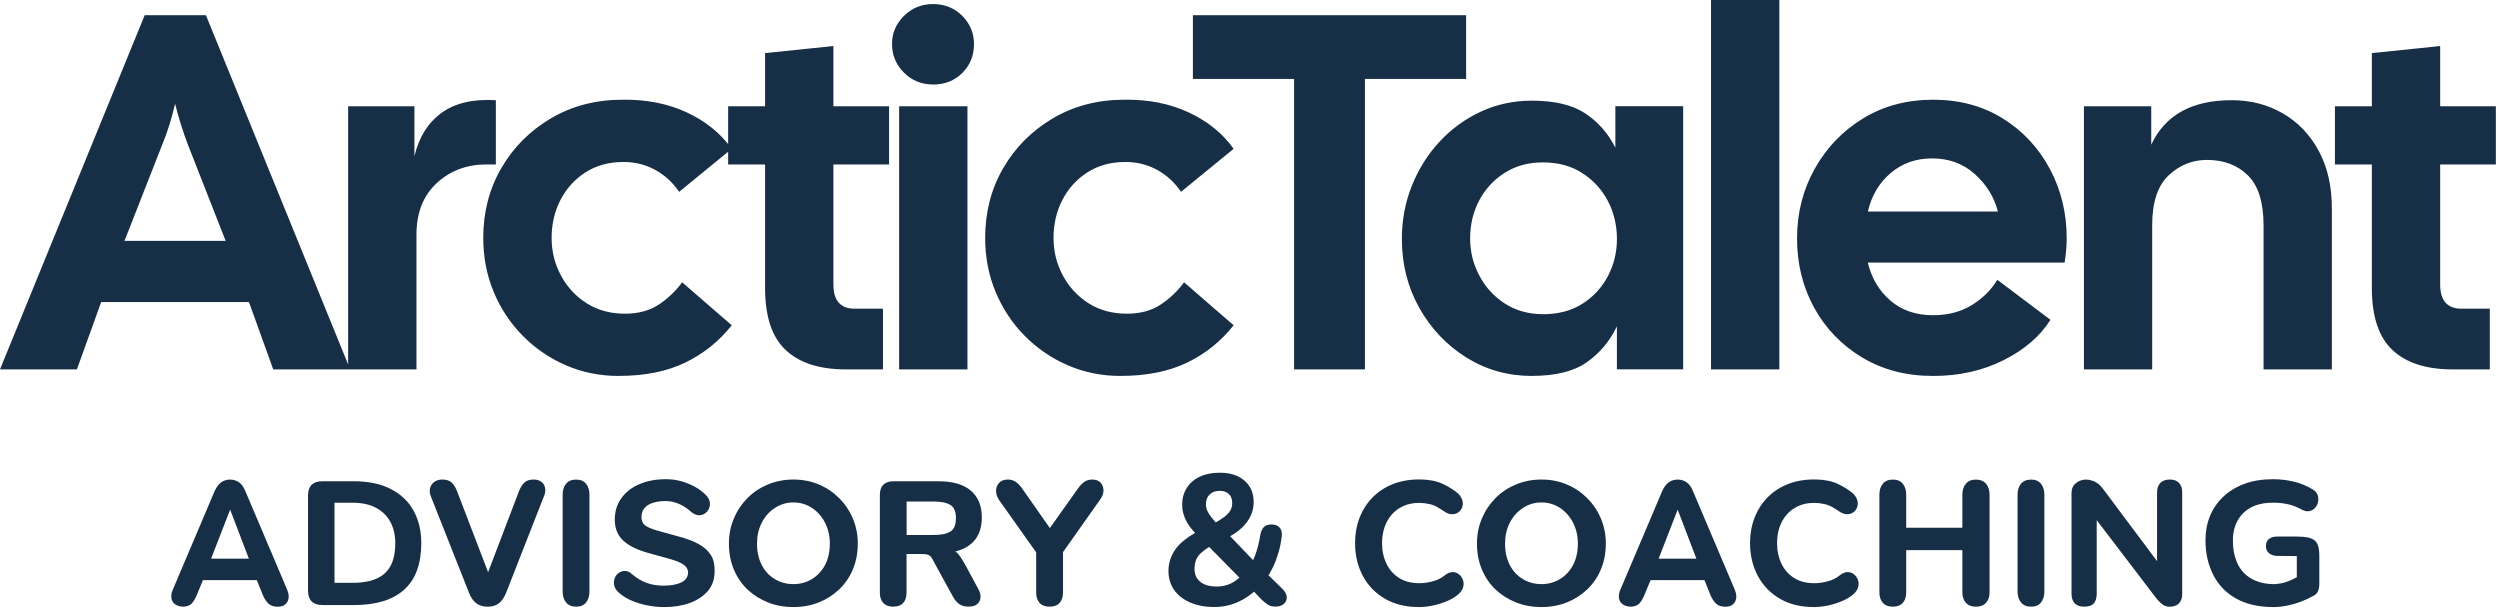
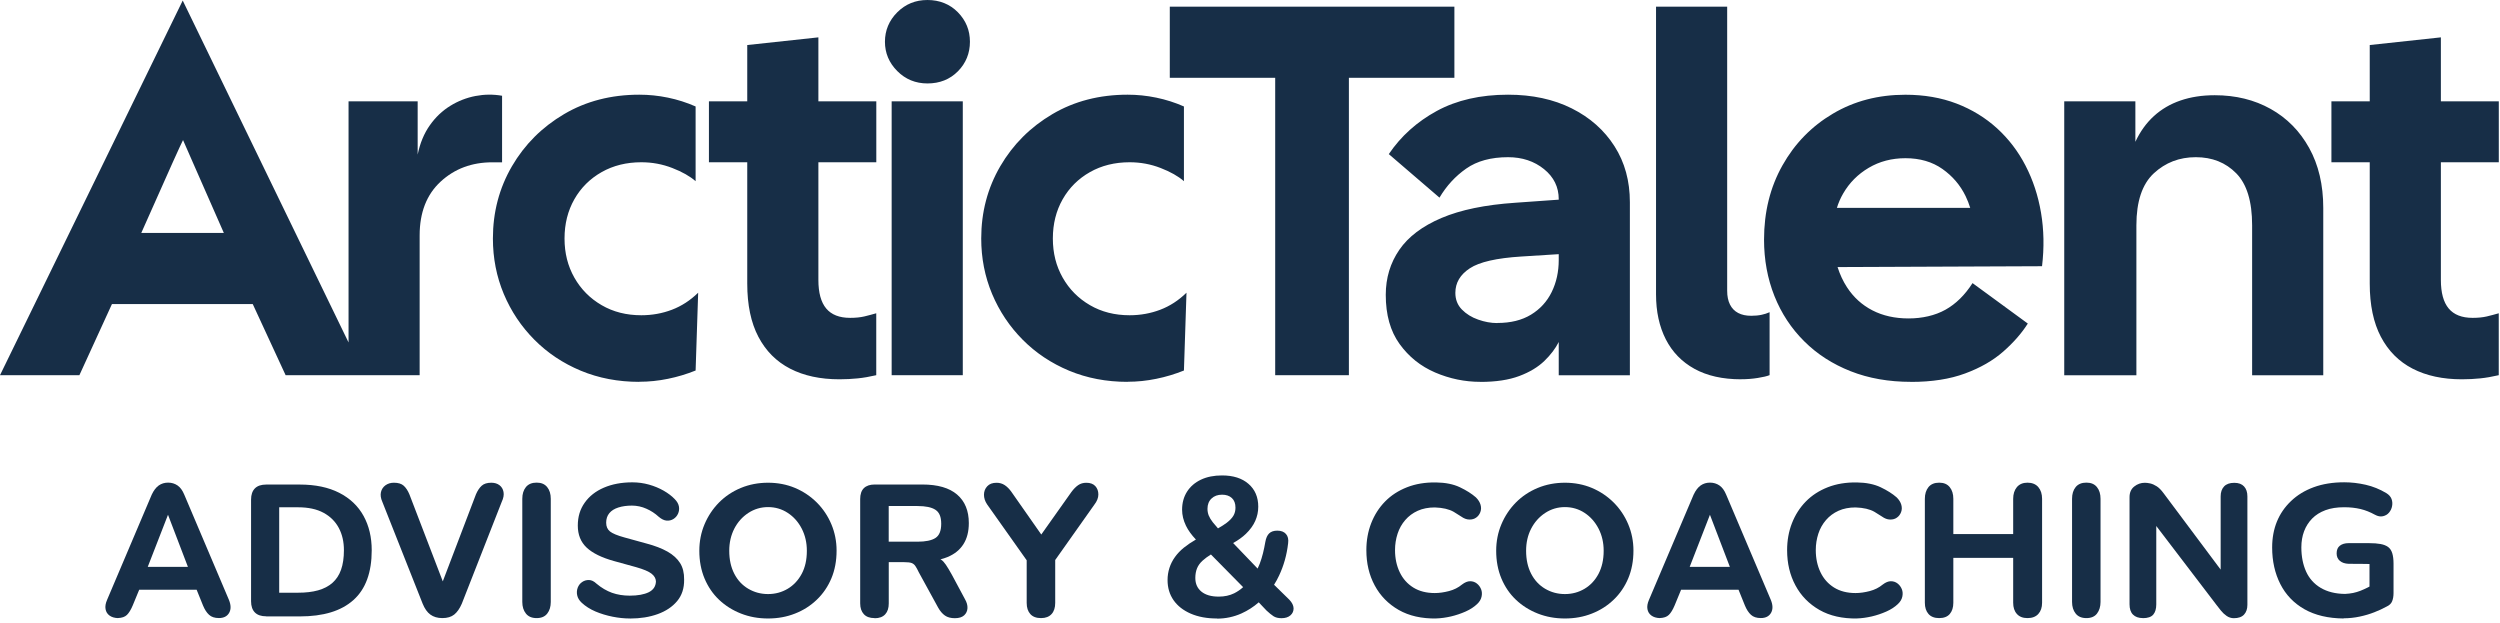
- <svg xmlns="http://www.w3.org/2000/svg" width="524" height="128" fill="none" viewBox="0 0 524 128">
-   <path fill="#172e47" d="M0 77.42 30.33 3.18h12.83l30.23 74.24H57.27l-5.09-14.11H21.21l-5.09 14.11zm34.04-47.19-7.95 20.26H47.3l-7.95-20.26a77 77 0 0 1-2.65-8.48c-.71 3.04-1.59 5.87-2.65 8.48zm38.93 47.19V22.27h13.89v10.5c.92-3.96 2.79-6.98 5.62-9.07 2.83-2.08 6.65-2.99 11.45-2.7v13.47h-2.01c-4.1 0-7.57 1.31-10.39 3.92-2.83 2.62-4.24 6.22-4.24 10.82v28.21zm56.74 1.38c-3.96 0-7.65-.74-11.08-2.23a28.5 28.5 0 0 1-9.07-6.2c-2.62-2.65-4.65-5.73-6.1-9.23s-2.17-7.26-2.17-11.29c0-5.37 1.25-10.23 3.77-14.58 2.51-4.35 5.97-7.83 10.39-10.45 4.42-2.61 9.42-3.92 15.01-3.92 5.02-.07 9.51.81 13.47 2.65s7.11 4.38 9.44 7.64l-11.03 9.02a14.2 14.2 0 0 0-4.93-4.56c-2.02-1.13-4.26-1.7-6.73-1.7-3.04 0-5.69.73-7.95 2.17-2.26 1.45-4.01 3.38-5.25 5.78s-1.86 5.06-1.86 7.95.65 5.46 1.96 7.9 3.11 4.38 5.41 5.83 4.97 2.17 8.01 2.17c2.76 0 5.09-.62 7-1.86s3.57-2.81 4.98-4.72l10.39 9.01c-2.62 3.32-5.85 5.92-9.7 7.8-3.85 1.87-8.5 2.81-13.95 2.81zm47.51-1.38c-5.45 0-9.62-1.34-12.51-4.03-2.9-2.69-4.35-7.03-4.35-13.04V34.47h-7.74v-12.2h7.74V11.13l14.32-1.48v12.62h11.67v12.2h-11.67v25.14c0 3.39 1.48 5.09 4.45 5.09h5.94v12.73h-7.85zm18.34-59.71c-2.4 0-4.44-.83-6.1-2.49s-2.49-3.66-2.49-5.99.83-4.22 2.49-5.89c1.66-1.66 3.69-2.49 6.1-2.49s4.52.83 6.15 2.49 2.44 3.62 2.44 5.89c0 2.4-.81 4.42-2.44 6.05s-3.68 2.44-6.15 2.44zm-7.1 59.71V22.27h14.32v55.15zm46.45 1.38c-3.96 0-7.65-.74-11.08-2.23a28.5 28.5 0 0 1-9.07-6.2c-2.62-2.65-4.65-5.73-6.1-9.23s-2.17-7.26-2.17-11.29c0-5.37 1.25-10.23 3.77-14.58 2.51-4.35 5.97-7.83 10.39-10.45 4.42-2.61 9.42-3.92 15.01-3.92 5.02-.07 9.51.81 13.47 2.65s7.11 4.38 9.44 7.64l-11.03 9.02a14.2 14.2 0 0 0-4.93-4.56c-2.02-1.13-4.26-1.7-6.73-1.7-3.04 0-5.69.73-7.95 2.17-2.26 1.45-4.01 3.38-5.25 5.78s-1.86 5.06-1.86 7.95.65 5.46 1.96 7.9 3.11 4.38 5.41 5.83 4.97 2.17 8.01 2.17c2.76 0 5.09-.62 7-1.86s3.57-2.81 4.98-4.72l10.39 9.01c-2.62 3.32-5.85 5.92-9.7 7.8-3.85 1.87-8.5 2.81-13.95 2.81zm36.33-1.38V16.54h-21.21V3.18h57.27v13.36h-21.21v60.88zm49.84 1.38c-5.02 0-9.6-1.29-13.73-3.87-4.14-2.58-7.42-6.05-9.86-10.39-2.44-4.35-3.66-9.17-3.66-14.48 0-3.96.71-7.69 2.12-11.19s3.36-6.58 5.83-9.23 5.36-4.74 8.64-6.26c3.29-1.52 6.84-2.28 10.66-2.28 4.81 0 8.55.9 11.24 2.7s4.77 4.19 6.26 7.16v-8.7h14.21v55.15H338.9V68.4c-1.48 3.11-3.59 5.62-6.31 7.53s-6.56 2.86-11.51 2.86zm2.34-12.94c3.18 0 5.92-.72 8.22-2.17s4.08-3.38 5.36-5.78c1.27-2.4 1.91-5.02 1.91-7.85s-.64-5.55-1.91-7.96c-1.27-2.4-3.06-4.35-5.36-5.83s-5.04-2.23-8.22-2.23-5.71.73-8.01 2.17c-2.3 1.45-4.08 3.38-5.36 5.78-1.27 2.4-1.91 5.06-1.91 7.95s.64 5.36 1.91 7.79 3.06 4.4 5.36 5.89c2.3 1.48 4.97 2.23 8.01 2.23zm35.21 11.56V0h14.32v77.42zm46.55 1.38c-5.66 0-10.64-1.31-14.95-3.92s-7.65-6.1-10.02-10.45-3.55-9.17-3.55-14.48 1.24-10.16 3.71-14.58 5.85-7.94 10.13-10.55 9.17-3.92 14.69-3.92 10.38 1.31 14.58 3.92c4.21 2.62 7.49 6.13 9.86 10.55s3.55 9.28 3.55 14.58c0 .78-.04 1.59-.11 2.44s-.18 1.73-.32 2.65h-41.26c.78 3.25 2.35 5.9 4.72 7.95s5.36 3.08 8.96 3.08c3.11 0 5.81-.71 8.11-2.12s4.08-3.18 5.36-5.3l11.14 8.38c-2.19 3.46-5.48 6.29-9.86 8.48s-9.3 3.29-14.74 3.29m-.21-45.6c-3.39 0-6.29 1.03-8.7 3.08-2.4 2.05-4 4.74-4.77 8.06h27.26c-.78-3.04-2.39-5.66-4.83-7.85s-5.43-3.29-8.96-3.29m31.82 44.22V22.27h14.11v8.06Q455.25 21 467.76 21q5.94 0 10.71 2.76c3.18 1.84 5.69 4.45 7.53 7.85q2.76 5.085 2.76 12.09v33.73h-14.32V47.2c0-4.81-1.1-8.29-3.29-10.45s-5.06-3.23-8.59-3.23c-3.04 0-5.71 1.08-8.01 3.23-2.3 2.16-3.45 5.64-3.45 10.45v30.23h-14.32zm77.21 0c-5.45 0-9.62-1.34-12.51-4.03-2.9-2.69-4.35-7.03-4.35-13.04V34.47h-7.74v-12.2h7.74V11.13l14.32-1.48v12.62h11.67v12.2h-11.67v25.14c0 3.39 1.49 5.09 4.46 5.09h5.94v12.73h-7.85zM38.35 127.16c-.67-.03-1.22-.19-1.65-.5s-.68-.73-.77-1.26 0-1.13.29-1.8l8.79-20.72c.39-.83.85-1.43 1.37-1.8.53-.37 1.14-.56 1.84-.56s1.32.19 1.86.56q.81.555 1.32 1.8l8.79 20.72c.41 1.01.43 1.85.04 2.54s-1.06 1.03-2.01 1.03c-.83 0-1.47-.21-1.94-.64-.46-.43-.87-1.04-1.2-1.84l-1.86-4.61 2.44 1.51H40.91l2.25-1.51-1.9 4.61q-.54 1.275-1.14 1.86c-.4.39-.99.59-1.76.62zm5.35-8.68-1.08-1.39h11.19l-1.12 1.39-4.45-11.66-4.53 11.66zm23.85 8.33c-.98 0-1.72-.25-2.23-.75-.5-.5-.76-1.25-.76-2.23v-19.98c0-.98.25-1.72.76-2.23.5-.5 1.25-.75 2.23-.75h6.62c3.05 0 5.63.54 7.74 1.63 2.12 1.08 3.71 2.6 4.78 4.55s1.61 4.2 1.61 6.76c0 2.17-.3 4.07-.89 5.71s-1.5 3-2.71 4.09c-1.21 1.08-2.7 1.89-4.45 2.42-1.76.53-3.78.79-6.08.79h-6.62zm2.56-4.65h3.72c1.5 0 2.81-.15 3.93-.46s2.06-.8 2.83-1.47c.76-.67 1.33-1.54 1.7-2.59.37-1.06.56-2.34.56-3.83 0-1.65-.34-3.11-1.01-4.38-.67-1.26-1.67-2.26-3-2.98q-1.995-1.08-5.01-1.08h-3.72v16.81zm32.1 5c-.96 0-1.74-.23-2.36-.7-.62-.46-1.12-1.17-1.51-2.13l-7.94-20.06c-.31-.7-.4-1.33-.27-1.9s.43-1.02.89-1.36c.46-.33 1.02-.5 1.67-.5.85 0 1.5.2 1.94.6s.81.98 1.12 1.72l7.47 19.48h-1.82l7.44-19.52c.31-.72.68-1.28 1.12-1.68s1.07-.6 1.9-.6c.65 0 1.18.16 1.61.48s.69.77.79 1.34-.01 1.21-.35 1.94l-7.86 20.06c-.41.96-.91 1.67-1.49 2.13s-1.36.7-2.34.7zm18.55 0c-.93 0-1.63-.3-2.11-.89s-.72-1.36-.72-2.29v-20.29c0-.95.24-1.72.72-2.3s1.18-.87 2.11-.87 1.59.29 2.07.87.72 1.35.72 2.3v20.29c0 .93-.23 1.69-.7 2.29-.46.59-1.16.89-2.09.89m18.35.08c-1.08 0-2.22-.12-3.41-.35s-2.31-.57-3.37-1.03a9.4 9.4 0 0 1-2.71-1.72c-.49-.46-.79-.96-.89-1.49s-.06-1.03.12-1.49.47-.83.87-1.1.85-.4 1.34-.39q.735.015 1.47.72 1.47 1.245 3.06 1.8c1.06.38 2.22.56 3.49.56 1.57 0 2.82-.23 3.74-.68s1.39-1.17 1.41-2.15c-.03-.57-.32-1.07-.87-1.51-.56-.44-1.57-.86-3.04-1.28l-4.34-1.2c-2.43-.67-4.22-1.55-5.38-2.65q-1.74-1.65-1.74-4.32c0-1.78.45-3.23 1.36-4.51.9-1.28 2.16-2.27 3.78-2.96 1.61-.7 3.48-1.05 5.6-1.05q1.71 0 3.27.45c1.05.3 2.01.7 2.89 1.2s1.6 1.05 2.17 1.65c.46.46.74.95.83 1.45a2.41 2.41 0 0 1-1.08 2.48c-.4.25-.85.35-1.34.31s-1.01-.29-1.55-.75c-.7-.65-1.5-1.17-2.42-1.59-.92-.41-1.87-.62-2.85-.62s-1.9.12-2.67.37-1.37.62-1.78 1.12-.62 1.13-.62 1.88.25 1.32.75 1.72 1.45.79 2.85 1.18l4.34 1.2c1.65.44 3.03.97 4.12 1.59 1.1.62 1.92 1.37 2.48 2.25s.82 1.96.79 3.25c.03 1.7-.43 3.12-1.37 4.24s-2.21 1.97-3.81 2.56q-2.4.87-5.46.87zm27.19 0c-1.91 0-3.69-.32-5.32-.97-1.64-.65-3.07-1.55-4.3-2.71s-2.18-2.56-2.87-4.2c-.68-1.64-1.03-3.45-1.03-5.44 0-1.86.34-3.6 1.03-5.23.68-1.63 1.63-3.05 2.85-4.28 1.21-1.23 2.65-2.18 4.3-2.87 1.65-.68 3.43-1.03 5.34-1.03s3.68.34 5.31 1.03c1.63.68 3.05 1.64 4.28 2.87a13.31 13.31 0 0 1 3.9 9.47c0 2.01-.34 3.83-1.03 5.46a12.2 12.2 0 0 1-2.87 4.2 13.3 13.3 0 0 1-4.28 2.73c-1.63.64-3.4.97-5.31.97m0-4.81q2.13 0 3.87-1.05c1.16-.7 2.08-1.68 2.75-2.94s1.01-2.78 1.01-4.53c0-1.6-.34-3.05-1.01-4.36-.67-1.3-1.59-2.34-2.75-3.1q-1.74-1.14-3.87-1.14c-1.42 0-2.72.39-3.89 1.16-1.18.77-2.09 1.81-2.75 3.1s-.99 2.74-.99 4.34c0 1.73.33 3.23.99 4.51s1.57 2.27 2.75 2.96c1.17.7 2.47 1.05 3.89 1.05m20.95 4.73c-.93 0-1.63-.26-2.11-.77q-.72-.78-.72-2.13v-20.52c0-.96.24-1.67.74-2.15q.735-.72 2.13-.72h9.37c3.02 0 5.3.66 6.83 1.97 1.54 1.32 2.3 3.19 2.3 5.62 0 1.65-.36 3.04-1.06 4.16-.71 1.12-1.76 1.97-3.16 2.54-1.39.57-3.1.85-5.11.85l.35-.58h2.69c.32 0 .62.09.89.27s.56.5.87.95.71 1.12 1.2 1.99l2.56 4.76c.36.62.53 1.21.5 1.78q-.045.855-.66 1.41c-.41.37-1.02.56-1.82.56s-1.45-.17-1.96-.52c-.5-.35-.95-.87-1.34-1.57l-3.8-6.93c-.26-.54-.48-.95-.68-1.24a1.6 1.6 0 0 0-.74-.6c-.3-.12-.78-.17-1.45-.17h-3.06v8.13c0 .9-.23 1.61-.7 2.13-.46.52-1.16.77-2.09.77zm2.78-15.03h5.65c1.63 0 2.81-.25 3.56-.74s1.12-1.42 1.12-2.79-.37-2.23-1.12-2.73-1.94-.75-3.56-.75h-5.65zm29.98 15.03c-.93 0-1.63-.26-2.11-.79q-.72-.795-.72-2.19v-10.11l1.12 3.29-8.91-12.58c-.41-.62-.62-1.25-.62-1.9s.21-1.2.64-1.67c.43-.46 1.04-.7 1.84-.7.59 0 1.13.15 1.61.46s.92.76 1.34 1.36l6.43 9.18h-1.16l6.51-9.18c.44-.59.88-1.05 1.34-1.36.45-.31.99-.46 1.61-.46.77 0 1.36.22 1.76.66q.6.66.6 1.65c0 .66-.26 1.32-.77 1.99l-8.87 12.55 1.16-3.29v10.11q0 1.395-.72 2.19c-.48.53-1.17.79-2.07.79zm34.62.08c-1.96 0-3.68-.32-5.15-.95s-2.6-1.52-3.39-2.65c-.79-1.14-1.18-2.45-1.18-3.95q0-1.32.39-2.46c.26-.76.62-1.46 1.08-2.11.46-.64 1.04-1.25 1.72-1.8.68-.56 1.45-1.08 2.3-1.57l1.32-.74-.81 1.12c-1.08-1.06-1.88-2.11-2.38-3.16-.5-1.04-.75-2.1-.75-3.16 0-1.34.32-2.52.97-3.54.64-1.02 1.55-1.81 2.73-2.36 1.17-.55 2.56-.83 4.16-.83 2.19 0 3.93.55 5.21 1.67 1.28 1.11 1.92 2.61 1.92 4.49 0 .98-.2 1.92-.6 2.81s-1.01 1.74-1.84 2.54q-1.245 1.2-3.33 2.25l.08-1.24 6.31 6.58h-1.16c.31-.52.59-1.1.83-1.74.25-.65.46-1.33.64-2.05s.34-1.47.46-2.25c.13-.75.38-1.3.75-1.67s.91-.54 1.61-.54c.75 0 1.32.22 1.7.66.39.44.53 1.05.43 1.82-.13 1.16-.35 2.28-.66 3.35s-.68 2.07-1.12 3-.94 1.79-1.51 2.59l-.04-1.32 3.56 3.48c.54.57.82 1.13.83 1.68.01.56-.19 1.02-.62 1.39s-1.01.56-1.76.56c-.65 0-1.17-.13-1.57-.39s-.86-.63-1.38-1.12l-2.09-2.21h1.2c-1.16 1.16-2.5 2.08-4.03 2.77-1.52.68-3.14 1.03-4.84 1.03zm.35-4.3c1.14 0 2.15-.22 3.04-.66s1.72-1.08 2.5-1.94l-.12 1.36-7.86-7.98 2.28.15-1.08.58c-.77.46-1.42.93-1.94 1.39s-.88.97-1.1 1.53-.33 1.18-.33 1.88c0 1.14.4 2.03 1.2 2.69s1.94.99 3.41.99zm.65-20.06q-1.275 0-2.07.75c-.53.5-.79 1.18-.79 2.03 0 .46.08.9.25 1.32.17.41.43.85.79 1.32.36.46.85 1.03 1.47 1.7l-1.2-.08c1.06-.57 1.88-1.08 2.48-1.53.59-.45 1.03-.91 1.3-1.37s.41-.99.41-1.59c0-.83-.24-1.46-.72-1.9q-.72-.66-1.92-.66zm42.18 24.36c-2.89.05-5.36-.51-7.42-1.68-2.05-1.17-3.63-2.78-4.72-4.82q-1.65-3.06-1.65-6.93c0-1.91.32-3.68.95-5.3q.945-2.445 2.73-4.26c1.19-1.21 2.63-2.15 4.32-2.81s3.59-.97 5.71-.95c1.86.03 3.43.34 4.71.95s2.33 1.27 3.16 1.99c.46.46.77.95.91 1.45s.13.98-.04 1.43q-.255.675-.81 1.08c-.37.27-.83.4-1.36.39s-1.06-.21-1.61-.6c-.49-.33-.97-.64-1.45-.91a6 6 0 0 0-1.63-.62c-.61-.14-1.31-.23-2.11-.25-1.27 0-2.38.22-3.35.66s-1.79 1.05-2.46 1.82a7.8 7.8 0 0 0-1.51 2.69c-.33 1.02-.5 2.1-.5 3.23 0 1.63.31 3.08.93 4.36q.93 1.92 2.67 3c1.16.72 2.57 1.08 4.22 1.08q1.32 0 2.79-.39c.98-.26 1.83-.68 2.56-1.28.57-.44 1.1-.66 1.61-.66s.94.15 1.32.45.65.67.83 1.12.21.94.1 1.47c-.12.53-.41 1.01-.87 1.45-.59.57-1.35 1.06-2.27 1.47s-1.88.74-2.88.97-1.96.36-2.87.39zm25.28 0c-1.91 0-3.69-.32-5.32-.97-1.64-.65-3.07-1.55-4.3-2.71s-2.18-2.56-2.87-4.2c-.68-1.64-1.03-3.45-1.03-5.44 0-1.86.34-3.6 1.03-5.23.68-1.63 1.63-3.05 2.85-4.28 1.21-1.23 2.65-2.18 4.3-2.87 1.65-.68 3.43-1.03 5.34-1.03s3.68.34 5.31 1.03c1.63.68 3.05 1.64 4.28 2.87a13.31 13.31 0 0 1 3.9 9.47c0 2.01-.34 3.83-1.03 5.46a12.2 12.2 0 0 1-2.87 4.2 13.3 13.3 0 0 1-4.28 2.73c-1.63.64-3.4.97-5.31.97m0-4.81q2.13 0 3.87-1.05c1.16-.7 2.08-1.68 2.75-2.94s1.01-2.78 1.01-4.53c0-1.6-.34-3.05-1.01-4.36-.67-1.3-1.59-2.34-2.75-3.1q-1.74-1.14-3.87-1.14c-1.42 0-2.72.39-3.89 1.16s-2.09 1.81-2.75 3.1-.99 2.74-.99 4.34c0 1.73.33 3.23.99 4.51s1.58 2.27 2.75 2.96c1.17.7 2.47 1.05 3.89 1.05m18.67 4.73c-.67-.03-1.22-.19-1.65-.5s-.68-.73-.77-1.26 0-1.13.29-1.8l8.79-20.72c.39-.83.84-1.43 1.38-1.8.53-.37 1.14-.56 1.84-.56s1.32.19 1.86.56q.81.555 1.32 1.8l8.79 20.72c.41 1.01.43 1.85.04 2.54s-1.06 1.03-2.01 1.03c-.83 0-1.47-.21-1.94-.64-.46-.43-.87-1.04-1.2-1.84l-1.86-4.61 2.44 1.51h-14.75l2.25-1.51-1.9 4.61q-.54 1.275-1.14 1.86c-.4.39-.99.59-1.76.62zm5.34-8.68-1.08-1.39h11.19l-1.12 1.39-4.45-11.66-4.53 11.66zm33.5 8.76c-2.89.05-5.36-.51-7.42-1.68-2.05-1.17-3.63-2.78-4.72-4.82q-1.65-3.06-1.65-6.93c0-1.91.32-3.68.95-5.3q.945-2.445 2.73-4.26c1.19-1.21 2.63-2.15 4.32-2.81s3.59-.97 5.71-.95c1.86.03 3.43.34 4.71.95s2.33 1.27 3.16 1.99c.46.46.77.95.91 1.45s.13.98-.04 1.43q-.255.675-.81 1.08c-.37.27-.83.4-1.36.39s-1.06-.21-1.61-.6c-.49-.33-.97-.64-1.45-.91a6 6 0 0 0-1.63-.62c-.61-.14-1.31-.23-2.11-.25-1.27 0-2.38.22-3.35.66s-1.79 1.05-2.46 1.82a7.8 7.8 0 0 0-1.51 2.69c-.33 1.02-.5 2.1-.5 3.23 0 1.63.31 3.08.93 4.36q.93 1.92 2.67 3c1.16.72 2.57 1.08 4.22 1.08q1.32 0 2.79-.39c.98-.26 1.83-.68 2.56-1.28.57-.44 1.1-.66 1.61-.66s.94.15 1.32.45.65.67.83 1.12.21.94.1 1.47c-.12.53-.41 1.01-.87 1.45-.59.57-1.35 1.06-2.27 1.47s-1.88.74-2.88.97-1.96.36-2.87.39zm16.15-.08c-.93 0-1.63-.27-2.11-.81s-.72-1.28-.72-2.21v-20.45c0-.95.24-1.72.72-2.3s1.18-.87 2.11-.87 1.59.29 2.07.87.72 1.35.72 2.3v6.93h11.77v-6.93c0-.95.25-1.72.74-2.3s1.19-.87 2.09-.87 1.64.29 2.13.87.74 1.35.74 2.3v20.45c0 .93-.25 1.67-.74 2.21q-.735.81-2.13.81c-.93 0-1.6-.27-2.09-.81s-.74-1.28-.74-2.21v-8.83h-11.77v8.83c0 .93-.23 1.67-.7 2.21s-1.16.81-2.09.81m28.96 0c-.93 0-1.63-.3-2.11-.89s-.72-1.36-.72-2.29v-20.29c0-.95.24-1.72.72-2.3s1.18-.87 2.11-.87 1.59.29 2.07.87.72 1.35.72 2.3v20.29c0 .93-.23 1.69-.7 2.29s-1.16.89-2.09.89m11.12 0c-.85 0-1.5-.23-1.96-.7-.45-.46-.68-1.14-.68-2.01v-21.1c0-.9.31-1.6.93-2.09s1.32-.74 2.09-.74a4.288 4.288 0 0 1 2.32.7q.66.42 1.32 1.32l12.16 16.26h-.89v-15.61c0-.83.23-1.48.68-1.96s1.12-.72 1.99-.72 1.5.24 1.94.72.66 1.13.66 1.96v21.34q0 1.2-.66 1.92t-2.01.72q-.78 0-1.41-.45c-.43-.3-.8-.65-1.12-1.05s-.6-.75-.83-1.06l-12.82-16.81h.93v16.65q0 1.32-.6 2.01c-.4.46-1.08.7-2.03.7zm39.5.08c-3.05-.03-5.62-.63-7.71-1.82s-3.67-2.84-4.74-4.96-1.61-4.52-1.61-7.2q0-2.79.93-5.07c.62-1.52 1.54-2.87 2.77-4.05q1.845-1.755 4.47-2.73c1.75-.65 3.76-.97 6-.97 1.39 0 2.8.16 4.22.48s2.77.87 4.07 1.65c.52.31.86.69 1.03 1.14q.255.675.12 1.41c-.09.49-.29.92-.6 1.28q-.465.54-1.2.72c-.49.12-1.02.02-1.59-.29-.93-.52-1.87-.89-2.83-1.12s-2.03-.35-3.21-.35c-1.42 0-2.65.19-3.7.58-1.04.39-1.92.94-2.61 1.65s-1.23 1.54-1.59 2.5-.54 2.01-.54 3.18c0 1.81.31 3.4.93 4.76a7 7 0 0 0 2.87 3.21c1.3.77 2.89 1.17 4.8 1.2.57-.03 1.1-.09 1.59-.19s.97-.25 1.43-.43.94-.39 1.41-.64c.48-.25.96-.5 1.45-.75l-1.08 2.4v-6.27c-.23 0-.68 0-1.34-.02s-1.58-.02-2.77-.02c-.72-.03-1.3-.22-1.72-.58-.43-.36-.64-.85-.64-1.47 0-.67.21-1.17.64-1.51.43-.33 1-.5 1.72-.5h4.03c.9 0 1.66.06 2.27.17.61.12 1.1.31 1.47.58s.64.68.81 1.22.25 1.24.25 2.09v5.77c0 .62-.09 1.16-.27 1.61s-.55.81-1.12 1.07c-.7.39-1.49.75-2.38 1.1s-1.85.63-2.89.85c-1.03.22-2.08.33-3.14.33z" />
+ <svg xmlns="http://www.w3.org/2000/svg" width="518" height="129" fill="none" viewBox="0 0 518 129">
+   <path fill="#172e47" fill-rule="evenodd" d="M253.21 98.51c2.31 0 4.14.58 5.48 1.75 1.35 1.17 2.02 2.75 2.02 4.73 0 1.03-.21 2.02-.63 2.96s-1.07 1.83-1.94 2.67q-1.035.997-2.634 1.9l5.074 5.288q.233-.48.44-1.018c.26-.68.48-1.4.67-2.16s.35-1.551.49-2.36c.14-.79.4-1.371.79-1.75.39-.38.96-.57 1.69-.57.79 0 1.39.23 1.79.69q.615.69.45 1.92c-.14 1.22-.37 2.4-.69 3.53a20.7 20.7 0 0 1-1.18 3.16 18 18 0 0 1-1.044 1.913l3.164 3.097c.57.6.86 1.19.88 1.77.01.58-.2 1.07-.65 1.47-.45.39-1.071.59-1.86.59-.68 0-1.23-.14-1.65-.41s-.9-.67-1.45-1.18l-1.61-1.698a14.3 14.3 0 0 1-3.57 2.298q-2.4 1.08-5.1 1.08l.01-.03c-2.069 0-3.87-.33-5.42-1q-2.324-1.005-3.57-2.79c-.83-1.2-1.24-2.58-1.24-4.16a8.08 8.08 0 0 1 1.55-4.81c.49-.68 1.09-1.31 1.81-1.9q1.08-.87 2.43-1.65l.082-.046c-.914-.963-1.604-1.914-2.062-2.864-.529-1.1-.8-2.21-.8-3.32 0-1.41.34-2.66 1.02-3.73q1.02-1.605 2.88-2.49c1.24-.59 2.7-.88 4.38-.88m-2.307 16.377q-1.02.636-1.723 1.273c-.54.49-.93 1.03-1.16 1.61s-.35 1.24-.35 1.98c0 1.2.42 2.14 1.26 2.83s2.04 1.04 3.59 1.04c1.199 0 2.26-.23 3.2-.69a8.2 8.2 0 0 0 1.856-1.274zm2.307-12.387c-.9 0-1.62.26-2.18.79s-.84 1.24-.84 2.14c0 .49.09.95.26 1.39.18.44.46.9.84 1.39q.425.548 1.076 1.272c.743-.424 1.352-.812 1.824-1.172.62-.48 1.08-.96 1.37-1.45s.43-1.05.43-1.67c0-.869-.25-1.54-.75-2s-1.18-.69-2.02-.69z" clip-rule="evenodd" />
+   <path fill="#172e47" d="M131.02 99.94c1.199 0 2.34.16 3.45.47 1.1.31 2.11.73 3.04 1.26.92.53 1.69 1.11 2.28 1.73.49.49.78 1 .88 1.53s.03 1.03-.18 1.51c-.22.48-.54.84-.96 1.1q-.63.39-1.41.33c-.52-.04-1.06-.31-1.63-.79a9.2 9.2 0 0 0-2.55-1.67 7.3 7.3 0 0 0-3-.65c-1.04 0-2 .13-2.81.39-.82.26-1.44.65-1.88 1.18s-.65 1.19-.65 1.98c0 .789.27 1.39.79 1.81.53.42 1.53.84 3 1.24l4.57 1.26c1.74.46 3.19 1.02 4.34 1.67q1.725.975 2.61 2.37c.58.92.86 2.07.84 3.43.03 1.79-.46 3.28-1.45 4.46s-2.33 2.08-4.02 2.69-3.6.92-5.75.92l-.01-.01c-1.14 0-2.34-.12-3.59-.37s-2.43-.61-3.55-1.08c-1.11-.48-2.07-1.08-2.85-1.81-.52-.49-.83-1.01-.94-1.57a2.77 2.77 0 0 1 .12-1.57c.19-.49.5-.88.92-1.16.42-.29.89-.42 1.41-.41s1.03.26 1.55.75c1.03.87 2.11 1.5 3.22 1.9 1.11.39 2.34.59 3.67.59 1.66 0 2.97-.24 3.94-.71.96-.48 1.46-1.23 1.49-2.26-.03-.6-.33-1.13-.92-1.59-.58-.46-1.65-.91-3.2-1.35l-4.57-1.26c-2.56-.71-4.44-1.64-5.67-2.79-1.22-1.15-1.83-2.67-1.83-4.55s.48-3.41 1.43-4.75c.95-1.35 2.28-2.39 3.98-3.12s3.66-1.1 5.89-1.1M297.54 99.96c1.96.03 3.61.36 4.95 1 1.35.64 2.45 1.34 3.32 2.1q.734.734.96 1.53c.149.53.14 1.03-.04 1.51s-.46.86-.86 1.14c-.39.29-.87.42-1.43.41s-1.12-.22-1.69-.63q-.78-.525-1.53-.96c-.5-.29-1.07-.5-1.71-.65q-.96-.225-2.22-.27c-1.33 0-2.51.23-3.53.69s-1.88 1.1-2.59 1.92-1.24 1.76-1.59 2.83-.53 2.21-.53 3.41c0 1.71.33 3.24.98 4.59s1.59 2.4 2.81 3.16 2.71 1.14 4.45 1.14c.92 0 1.9-.14 2.94-.41 1.03-.27 1.93-.72 2.69-1.35.6-.46 1.16-.69 1.69-.69s.99.16 1.39.47.69.71.88 1.18.22.99.1 1.55-.43 1.07-.92 1.53c-.63.6-1.42 1.12-2.39 1.55s-1.98.77-3.04 1.02c-1.06.24-2.07.38-3.02.41l.01.01c-3.04.05-5.65-.54-7.81-1.77-2.16-1.24-3.82-2.93-4.97-5.08-1.16-2.15-1.73-4.58-1.73-7.3 0-2.01.33-3.87 1-5.59.67-1.71 1.62-3.21 2.87-4.49s2.77-2.26 4.55-2.96 3.79-1.03 6.01-1M384.72 99.96c1.96.03 3.61.36 4.95 1 1.35.64 2.45 1.34 3.32 2.1q.735.735.96 1.53c.15.53.14 1.03-.04 1.51s-.46.86-.86 1.14c-.39.29-.87.42-1.43.41s-1.12-.22-1.69-.63q-.78-.526-1.53-.96c-.499-.29-1.07-.5-1.71-.65q-.96-.225-2.22-.27c-1.33 0-2.51.23-3.53.69s-1.88 1.1-2.59 1.92-1.24 1.76-1.59 2.83-.53 2.21-.53 3.41c0 1.71.33 3.24.98 4.59s1.59 2.4 2.81 3.16 2.71 1.14 4.45 1.14c.92 0 1.9-.14 2.94-.41 1.03-.27 1.93-.72 2.69-1.35.6-.46 1.16-.69 1.69-.69s.99.16 1.39.47.69.71.88 1.18.22.99.1 1.55-.43 1.07-.92 1.53c-.63.6-1.42 1.12-2.39 1.55q-1.453.645-3.04 1.02c-1.06.24-2.07.38-3.02.41l.01.01c-3.04.05-5.65-.54-7.81-1.77-2.16-1.24-3.82-2.93-4.97-5.08-1.16-2.15-1.73-4.58-1.73-7.3 0-2.01.33-3.87 1-5.59.67-1.71 1.62-3.21 2.87-4.49s2.77-2.26 4.55-2.96 3.79-1.03 6.01-1" />
+   <path fill="#172e47" fill-rule="evenodd" d="M159.14 100.02c2.01 0 3.87.36 5.59 1.08 1.71.72 3.21 1.73 4.51 3.02 1.29 1.29 2.3 2.79 3.02 4.51q1.08 2.565 1.08 5.46c0 2.12-.36 4.04-1.08 5.75s-1.73 3.19-3.02 4.42c-1.29 1.24-2.79 2.2-4.51 2.87-1.71.68-3.58 1.02-5.59 1.02q-3.015 0-5.61-1.02t-4.53-2.85c-1.29-1.22-2.3-2.7-3.02-4.42q-1.08-2.595-1.08-5.73c0-1.96.36-3.79 1.08-5.5s1.721-3.21 3-4.51c1.28-1.29 2.79-2.3 4.53-3.02s3.62-1.08 5.63-1.08m0 5.05c-1.5 0-2.86.41-4.1 1.22-1.24.82-2.2 1.9-2.9 3.26-.69 1.36-1.04 2.88-1.04 4.57 0 1.82.35 3.41 1.04 4.75.69 1.35 1.66 2.39 2.9 3.12s2.6 1.1 4.1 1.1 2.85-.37 4.08-1.1c1.22-.73 2.19-1.77 2.9-3.1s1.06-2.92 1.06-4.77c0-1.68-.35-3.21-1.06-4.59-.71-1.37-1.67-2.46-2.9-3.26q-1.83-1.2-4.08-1.2M324.25 100.02c2.01 0 3.87.36 5.59 1.08 1.71.72 3.21 1.73 4.51 3.02 1.29 1.29 2.3 2.79 3.02 4.51q1.08 2.565 1.08 5.46c0 2.12-.36 4.04-1.08 5.75s-1.73 3.19-3.02 4.42c-1.29 1.24-2.79 2.2-4.51 2.87-1.71.68-3.58 1.02-5.59 1.02q-3.015 0-5.61-1.02t-4.53-2.85c-1.29-1.22-2.3-2.7-3.02-4.42q-1.08-2.595-1.08-5.73c0-1.96.36-3.79 1.08-5.5s1.72-3.21 3-4.51c1.28-1.29 2.79-2.3 4.53-3.02s3.62-1.08 5.63-1.08m0 5.05c-1.5 0-2.86.41-4.1 1.22-1.24.82-2.2 1.9-2.9 3.26s-1.04 2.88-1.04 4.57c0 1.82.35 3.41 1.04 4.75s1.66 2.39 2.9 3.12 2.6 1.1 4.1 1.1 2.85-.37 4.08-1.1c1.22-.73 2.19-1.77 2.89-3.1s1.06-2.92 1.06-4.77c0-1.68-.35-3.21-1.06-4.59-.71-1.37-1.67-2.46-2.89-3.26q-1.83-1.2-4.08-1.2" clip-rule="evenodd" />
+   <path fill="#172e47" d="M485.72 99.93q2.205 0 4.44.51c1.5.34 2.921.92 4.28 1.73q.81.495 1.08 1.2c.18.47.22.97.12 1.49-.09.52-.31.96-.63 1.35s-.75.63-1.26.75c-.52.12-1.07.02-1.67-.31-.98-.54-1.97-.94-2.98-1.18s-2.13-.37-3.38-.37c-1.5 0-2.79.2-3.89.61s-2.02.99-2.75 1.73c-.73.75-1.29 1.62-1.67 2.63s-.57 2.12-.57 3.34c0 1.9.33 3.57.98 5.01a7.4 7.4 0 0 0 3.02 3.38c1.36.81 3.04 1.24 5.06 1.26.6-.03 1.16-.1 1.67-.2.52-.11 1.02-.26 1.51-.45s.98-.42 1.49-.67l.39-.204v-4.676c-.25 0-.71 0-1.41-.02s-1.67-.02-2.92-.02c-.76-.03-1.37-.23-1.81-.61-.45-.38-.67-.9-.67-1.55 0-.71.22-1.24.67-1.59s1.05-.53 1.81-.53h4.24c.95 0 1.75.06 2.39.18s1.16.33 1.55.61c.39.29.68.71.86 1.28s.27 1.3.27 2.2v6.08c0 .65-.1 1.22-.29 1.69-.19.48-.58.85-1.18 1.12-.73.41-1.57.79-2.51 1.16s-1.95.67-3.04.9-2.19.35-3.3.35l-.02.04c-3.21-.03-5.91-.67-8.12-1.92-2.2-1.25-3.87-2.99-5-5.22s-1.69-4.76-1.69-7.58c0-1.96.33-3.74.98-5.34s1.62-3.02 2.92-4.26q1.935-1.86 4.71-2.88c1.85-.68 3.96-1.02 6.32-1.02" />
+   <path fill="#172e47" fill-rule="evenodd" d="M191.11 100.39c3.18 0 5.58.69 7.2 2.08q2.43 2.085 2.43 5.91c0 1.74-.37 3.2-1.12 4.38s-1.86 2.07-3.32 2.67q-.675.274-1.441.466.102.05.201.114c.29.19.59.52.92 1q.495.72 1.26 2.1l2.69 5.02c.38.65.56 1.28.53 1.88s-.26 1.09-.69 1.49c-.44.39-1.071.59-1.92.59-.85 0-1.53-.18-2.06-.55q-.795-.555-1.41-1.65l-4-7.3c-.27-.57-.51-1.01-.71-1.3-.2-.3-.46-.51-.77-.63q-.465-.18-1.53-.18h-3.22v8.56c0 .95-.24 1.7-.73 2.24s-1.22.82-2.2.82l-.02-.03c-.98 0-1.72-.27-2.22-.82-.5-.54-.75-1.29-.75-2.24V103.4c0-1.01.26-1.76.77-2.26.52-.5 1.26-.75 2.24-.75zm-6.97 11.85h5.95q2.565 0 3.75-.78c.79-.52 1.18-1.49 1.18-2.94-.001-1.45-.39-2.34-1.18-2.88-.79-.53-2.04-.79-3.75-.79h-5.95z" clip-rule="evenodd" />
+   <path fill="#172e47" d="M444.42 100.03c.33 0 .7.05 1.12.14.42.1.86.29 1.33.59s.92.76 1.39 1.39l11.86 15.872V102.85c0-.87.24-1.56.71-2.06s1.18-.75 2.1-.75 1.58.25 2.04.75.69 1.19.69 2.06v22.47c0 .84-.23 1.52-.69 2.02s-1.17.75-2.12.75c-.54 0-1.04-.16-1.49-.47s-.84-.68-1.18-1.1a44 44 0 0 1-.88-1.12l-12.52-16.415v16.245c0 .92-.21 1.63-.63 2.12s-1.14.73-2.14.73v-.01c-.9 0-1.58-.25-2.06-.73s-.71-1.2-.71-2.12V103c0-.95.33-1.69.98-2.2.65-.52 1.39-.77 2.2-.77" />
+   <path fill="#172e47" fill-rule="evenodd" d="M34.83 100c.74 0 1.39.2 1.96.59s1.03 1.03 1.39 1.9l9.26 21.82c.43 1.06.45 1.95.04 2.67s-1.12 1.079-2.12 1.08c-.87 0-1.55-.22-2.04-.67s-.91-1.09-1.26-1.94l-1.318-3.26H28.844l-1.344 3.26c-.38.9-.78 1.55-1.2 1.96s-1.04.62-1.85.65l-.03.01c-.71-.03-1.28-.2-1.73-.53s-.72-.77-.82-1.33 0-1.19.31-1.9l9.26-21.82c.41-.87.89-1.5 1.45-1.9.56-.39 1.2-.59 1.94-.59m-4.219 17.46h8.327l-4.128-10.8z" clip-rule="evenodd" />
+   <path fill="#172e47" d="M91.66 128.07h-.02l.01-.001zM111.19 100c.98 0 1.68.31 2.18.92q.75.915.75 2.43v21.37c0 .98-.24 1.78-.73 2.41s-1.22.94-2.2.94-1.72-.31-2.22-.94c-.5-.62-.75-1.43-.75-2.41v-21.37c0-1.01.25-1.81.75-2.43.5-.61 1.24-.92 2.22-.92M225.09 100.03c.82 0 1.43.23 1.86.69.42.46.63 1.04.63 1.73s-.27 1.39-.82 2.1l-8.12 11.484v8.896c0 .98-.25 1.75-.75 2.3s-1.23.84-2.18.84h-.01q-1.47 0-2.22-.84c-.5-.56-.75-1.33-.75-2.3v-8.837l-8.2-11.583c-.44-.65-.65-1.32-.65-2s.22-1.26.67-1.75 1.09-.73 1.94-.73c.62 0 1.19.16 1.69.49s.97.8 1.41 1.43l6.163 8.803 6.237-8.803c.46-.62.93-1.1 1.41-1.43s1.04-.49 1.69-.49" />
+   <path fill="#172e47" fill-rule="evenodd" d="M354.31 100c.739 0 1.39.2 1.96.59s1.03 1.03 1.39 1.9l9.26 21.82c.43 1.06.45 1.95.04 2.67s-1.12 1.08-2.12 1.08c-.87 0-1.55-.22-2.04-.67s-.91-1.09-1.26-1.94l-1.317-3.26h-11.899l-1.344 3.26c-.38.9-.78 1.55-1.2 1.96s-1.04.62-1.86.65l-.02.01c-.71-.03-1.28-.2-1.73-.53s-.72-.77-.82-1.33 0-1.19.31-1.9l9.26-21.82c.41-.87.89-1.5 1.45-1.9.56-.39 1.2-.59 1.94-.59m-4.208 17.46h8.327l-4.129-10.8z" clip-rule="evenodd" />
+   <path fill="#172e47" d="M420.1 100.01c.949 0 1.73.31 2.24.92q.78.915.78 2.43v21.53c0 .98-.26 1.75-.78 2.32s-1.26.86-2.24.86-1.69-.29-2.2-.86c-.52-.57-.77-1.35-.77-2.32v-9.3h-12.4v9.3c0 .98-.25 1.75-.73 2.32s-1.22.86-2.2.86-1.72-.29-2.22-.86-.75-1.35-.75-2.32v-21.53c0-1.01.25-1.81.75-2.43.5-.61 1.24-.92 2.22-.92s1.68.31 2.18.92q.75.915.75 2.43v7.3h12.4v-7.3c0-1.01.26-1.81.77-2.43.52-.61 1.25-.92 2.2-.92M432.3 100c.98 0 1.68.31 2.18.92q.75.915.75 2.43v21.37c0 .98-.25 1.78-.73 2.41s-1.22.94-2.2.94-1.72-.31-2.22-.94c-.5-.62-.75-1.43-.75-2.41v-21.37c0-1.01.25-1.81.75-2.43.5-.61 1.24-.92 2.22-.92M101.8 100.02c.68 0 1.24.17 1.69.51q.675.51.84 1.41c.11.6-.01 1.281-.37 2.04l-8.28 21.12c-.44 1.009-.96 1.75-1.57 2.24-.608.488-1.425.728-2.46.729-1.006-.001-1.822-.251-2.48-.729-.66-.48-1.18-1.24-1.59-2.24l-8.36-21.12c-.33-.729-.42-1.4-.29-2 .14-.6.45-1.07.94-1.43.49-.35 1.07-.53 1.75-.53q1.35 0 2.04.63c.46.42.86 1.03 1.18 1.81l6.906 17.999 6.874-18.039c.33-.76.72-1.35 1.18-1.77s1.13-.63 2-.63" />
+   <path fill="#172e47" fill-rule="evenodd" d="M62.13 100.4q4.815 0 8.16 1.71c2.23 1.14 3.91 2.74 5.04 4.79s1.69 4.42 1.69 7.12c0 2.28-.31 4.29-.94 6.01-.63 1.73-1.58 3.16-2.85 4.3-1.28 1.14-2.84 1.99-4.69 2.55s-3.98.84-6.4.84h-6.97l-.01-.02c-1.03 0-1.81-.26-2.34-.79s-.8-1.31-.8-2.34v-21.04c0-1.03.27-1.81.8-2.34s1.31-.79 2.34-.79zm-4.28 22.41h3.91c1.58 0 2.96-.16 4.14-.49s2.17-.841 2.98-1.55c.8-.71 1.4-1.62 1.79-2.73s.59-2.46.59-4.04c0-1.74-.35-3.28-1.06-4.61s-1.76-2.38-3.16-3.14q-2.1-1.14-5.28-1.14h-3.91zM312.47 19.62c5.02 0 9.42.95 13.2 2.84s6.73 4.51 8.86 7.85 3.18 7.2 3.18 11.59v35.85h-14.74v-6.89c-.67 1.34-1.66 2.65-2.97 3.92s-3.04 2.32-5.2 3.13-4.84 1.22-8.06 1.22l.01-.01c-3.25 0-6.38-.65-9.39-1.94-3-1.29-5.46-3.26-7.37-5.91s-2.86-6.04-2.86-10.18c0-3.5.94-6.61 2.81-9.33s4.791-4.92 8.75-6.6q5.94-2.52 15.27-3.15l9.01-.64v-.1c0-2.51-1.02-4.59-3.05-6.23s-4.52-2.47-7.45-2.47c-3.54 0-6.43.79-8.67 2.36-2.25 1.57-4.09 3.58-5.54 6.02l-10.5-9.02c2.51-3.71 5.82-6.69 9.94-8.94 4.12-2.24 9.04-3.37 14.77-3.37m2.76 33.53c-5.13.32-8.69 1.13-10.68 2.44-2 1.31-3 3-3 5.09q0 2.07 1.35 3.45c.9.92 2.02 1.62 3.37 2.09 1.34.48 2.67.72 3.98.72v-.02c2.76 0 5.08-.57 6.97-1.72s3.32-2.71 4.29-4.69 1.46-4.19 1.46-6.63v-1.217zM394.79 19.63c3.89 0 7.42.61 10.61 1.83 3.18 1.22 5.97 2.93 8.38 5.12 2.4 2.19 4.38 4.77 5.91 7.74 1.54 2.97 2.61 6.22 3.21 9.76s.67 7.23.21 11.08l-42.367.178q.736 2.309 1.947 4.172 2.04 3.135 5.28 4.8c2.16 1.11 4.65 1.67 7.48 1.67s5.48-.6 7.64-1.8 4.03-3.04 5.62-5.52l11.45 8.38c-1.27 2.01-2.97 3.95-5.09 5.81s-4.75 3.37-7.9 4.53c-3.15 1.17-6.88 1.75-11.19 1.75l-.03-.01c-4.6 0-8.76-.73-12.49-2.2s-6.94-3.53-9.62-6.2q-4.035-4.005-6.18-9.39c-1.43-3.59-2.15-7.49-2.15-11.69 0-5.73 1.27-10.85 3.82-15.38 2.54-4.52 6.03-8.1 10.45-10.71 4.42-2.62 9.42-3.92 15.01-3.92m.02 13.15c-2.83 0-5.36.66-7.61 1.99s-4.01 3.1-5.3 5.33a14.3 14.3 0 0 0-1.295 2.97h27.625a17.4 17.4 0 0 0-.96-2.44c-1.1-2.26-2.7-4.14-4.8-5.62s-4.661-2.23-7.66-2.23" clip-rule="evenodd" />
+   <path fill="#172e47" d="M132.46 19.62c1.98 0 3.96.2 5.94.61q2.97.615 5.73 1.83v15.48c-1.17-1.02-2.78-1.94-4.83-2.73-2.05-.8-4.19-1.19-6.42-1.19q-4.62 0-8.22 2.04c-2.4 1.36-4.29 3.23-5.65 5.62s-2.04 5.1-2.04 8.14.68 5.71 2.04 8.11 3.24 4.3 5.65 5.7c2.4 1.4 5.14 2.09 8.22 2.09 2.23 0 4.34-.38 6.34-1.14s3.81-1.94 5.44-3.53l-.53 16.12c-1.84.74-3.75 1.32-5.73 1.72-1.98.41-3.96.61-5.94.61v.02q-6.57 0-12.12-2.31c-3.69-1.54-6.9-3.68-9.62-6.42s-4.83-5.9-6.34-9.49c-1.5-3.59-2.25-7.42-2.25-11.48 0-5.48 1.32-10.47 3.95-14.98s6.23-8.1 10.79-10.79 9.76-4.03 15.59-4.03M233.64 19.62c1.98 0 3.96.2 5.94.61q2.97.615 5.73 1.83v15.48c-1.17-1.02-2.78-1.94-4.83-2.73-2.05-.8-4.19-1.19-6.42-1.19q-4.62 0-8.22 2.04c-2.4 1.36-4.29 3.23-5.65 5.62s-2.04 5.1-2.04 8.14.68 5.71 2.04 8.11 3.24 4.3 5.65 5.7c2.4 1.4 5.14 2.09 8.22 2.09 2.23 0 4.34-.38 6.34-1.14s3.81-1.94 5.44-3.53l-.53 16.12c-1.84.74-3.75 1.32-5.73 1.72-1.98.41-3.96.61-5.94.61v.02q-6.57 0-12.12-2.31c-3.69-1.54-6.9-3.68-9.62-6.42s-4.83-5.9-6.34-9.49c-1.5-3.59-2.25-7.42-2.25-11.48 0-5.48 1.32-10.47 3.95-14.98s6.23-8.1 10.79-10.79 9.76-4.03 15.59-4.03M169.57 21h12v12.62h-12v24.39q0 3.975 1.62 5.91c1.08 1.29 2.73 1.94 4.96 1.94 1.13 0 2.1-.1 2.92-.29.81-.19 1.64-.42 2.49-.66v12.83q-2.07.48-3.84.66c-1.19.12-2.45.19-3.79.19-3.96 0-7.36-.73-10.21-2.2s-5.04-3.67-6.58-6.6-2.31-6.61-2.31-11.03V33.62h-7.94V21h7.94V9.33l14.74-1.59zM357.87 60.24c0 1.13.19 2.09.58 2.86.39.78.96 1.36 1.7 1.75s1.64.58 2.7.58c.809 0 1.54-.07 2.17-.21a8 8 0 0 0 1.64-.53v13.04c-.53.21-1.34.41-2.44.58-1.1.18-2.26.27-3.5.27l.02.01c-3.82 0-7.04-.73-9.65-2.17s-4.6-3.49-5.94-6.12-2.02-5.73-2.02-9.31V1.38h14.74zM505.75 21h12v12.62h-12v24.39q0 3.975 1.62 5.91c1.08 1.29 2.73 1.94 4.96 1.94 1.13 0 2.1-.1 2.92-.29s1.64-.42 2.49-.66v12.83q-2.07.48-3.84.66c-1.189.12-2.45.19-3.79.19-3.96 0-7.36-.73-10.21-2.2s-5.04-3.67-6.58-6.6-2.31-6.61-2.31-11.03V33.62h-7.94V21h7.94V9.33l14.74-1.59zM458.89 19.73c4.35 0 8.21.95 11.59 2.84s6.04 4.59 7.98 8.09 2.92 7.64 2.92 12.41v34.68h-14.74V46.68c0-4.95-1.1-8.54-3.29-10.77s-4.98-3.34-8.38-3.34-6.291 1.11-8.7 3.34c-2.4 2.23-3.61 5.82-3.61 10.77v31.07h-14.95V21h14.74v8.38c.99-2.12 2.27-3.9 3.84-5.33s3.41-2.51 5.52-3.23c2.099-.72 4.46-1.09 7.08-1.09" />
+   <path fill="#172e47" fill-rule="evenodd" d="M72.22 70.956V21h14.32v11.03c.49-2.37 1.33-4.39 2.52-6.07 1.18-1.68 2.6-3.02 4.24-4.03a15.4 15.4 0 0 1 5.22-2.04c1.84-.35 3.68-.37 5.51-.05v13.79h-2.02c-4.24 0-7.81 1.33-10.71 4q-4.35 4.005-4.35 11.16v28.95H59.18L52.367 63h-29.17L16.45 77.74H0L37.86.11zM37.21 30.52c-.48 1.01-.96 2.08-1.46 3.21l-6.475 14.53h17.103L39.99 33.73a990 990 0 0 0-2.066-4.71q-.355.742-.714 1.5" clip-rule="evenodd" />
+   <path fill="#172e47" d="M199.49 77.74h-14.74V21h14.74zM301.35 16.12h-21.86v61.62h-15.27V16.12h-21.84V1.38h58.97zM192.17 0c2.48 0 4.65.85 6.31 2.55s2.49 3.73 2.49 6.1-.83 4.45-2.49 6.12c-1.66 1.68-3.77 2.52-6.31 2.52-2.47 0-4.56-.86-6.26-2.57s-2.55-3.74-2.55-6.07.85-4.4 2.55-6.1S189.69 0 192.17 0" />
</svg>
